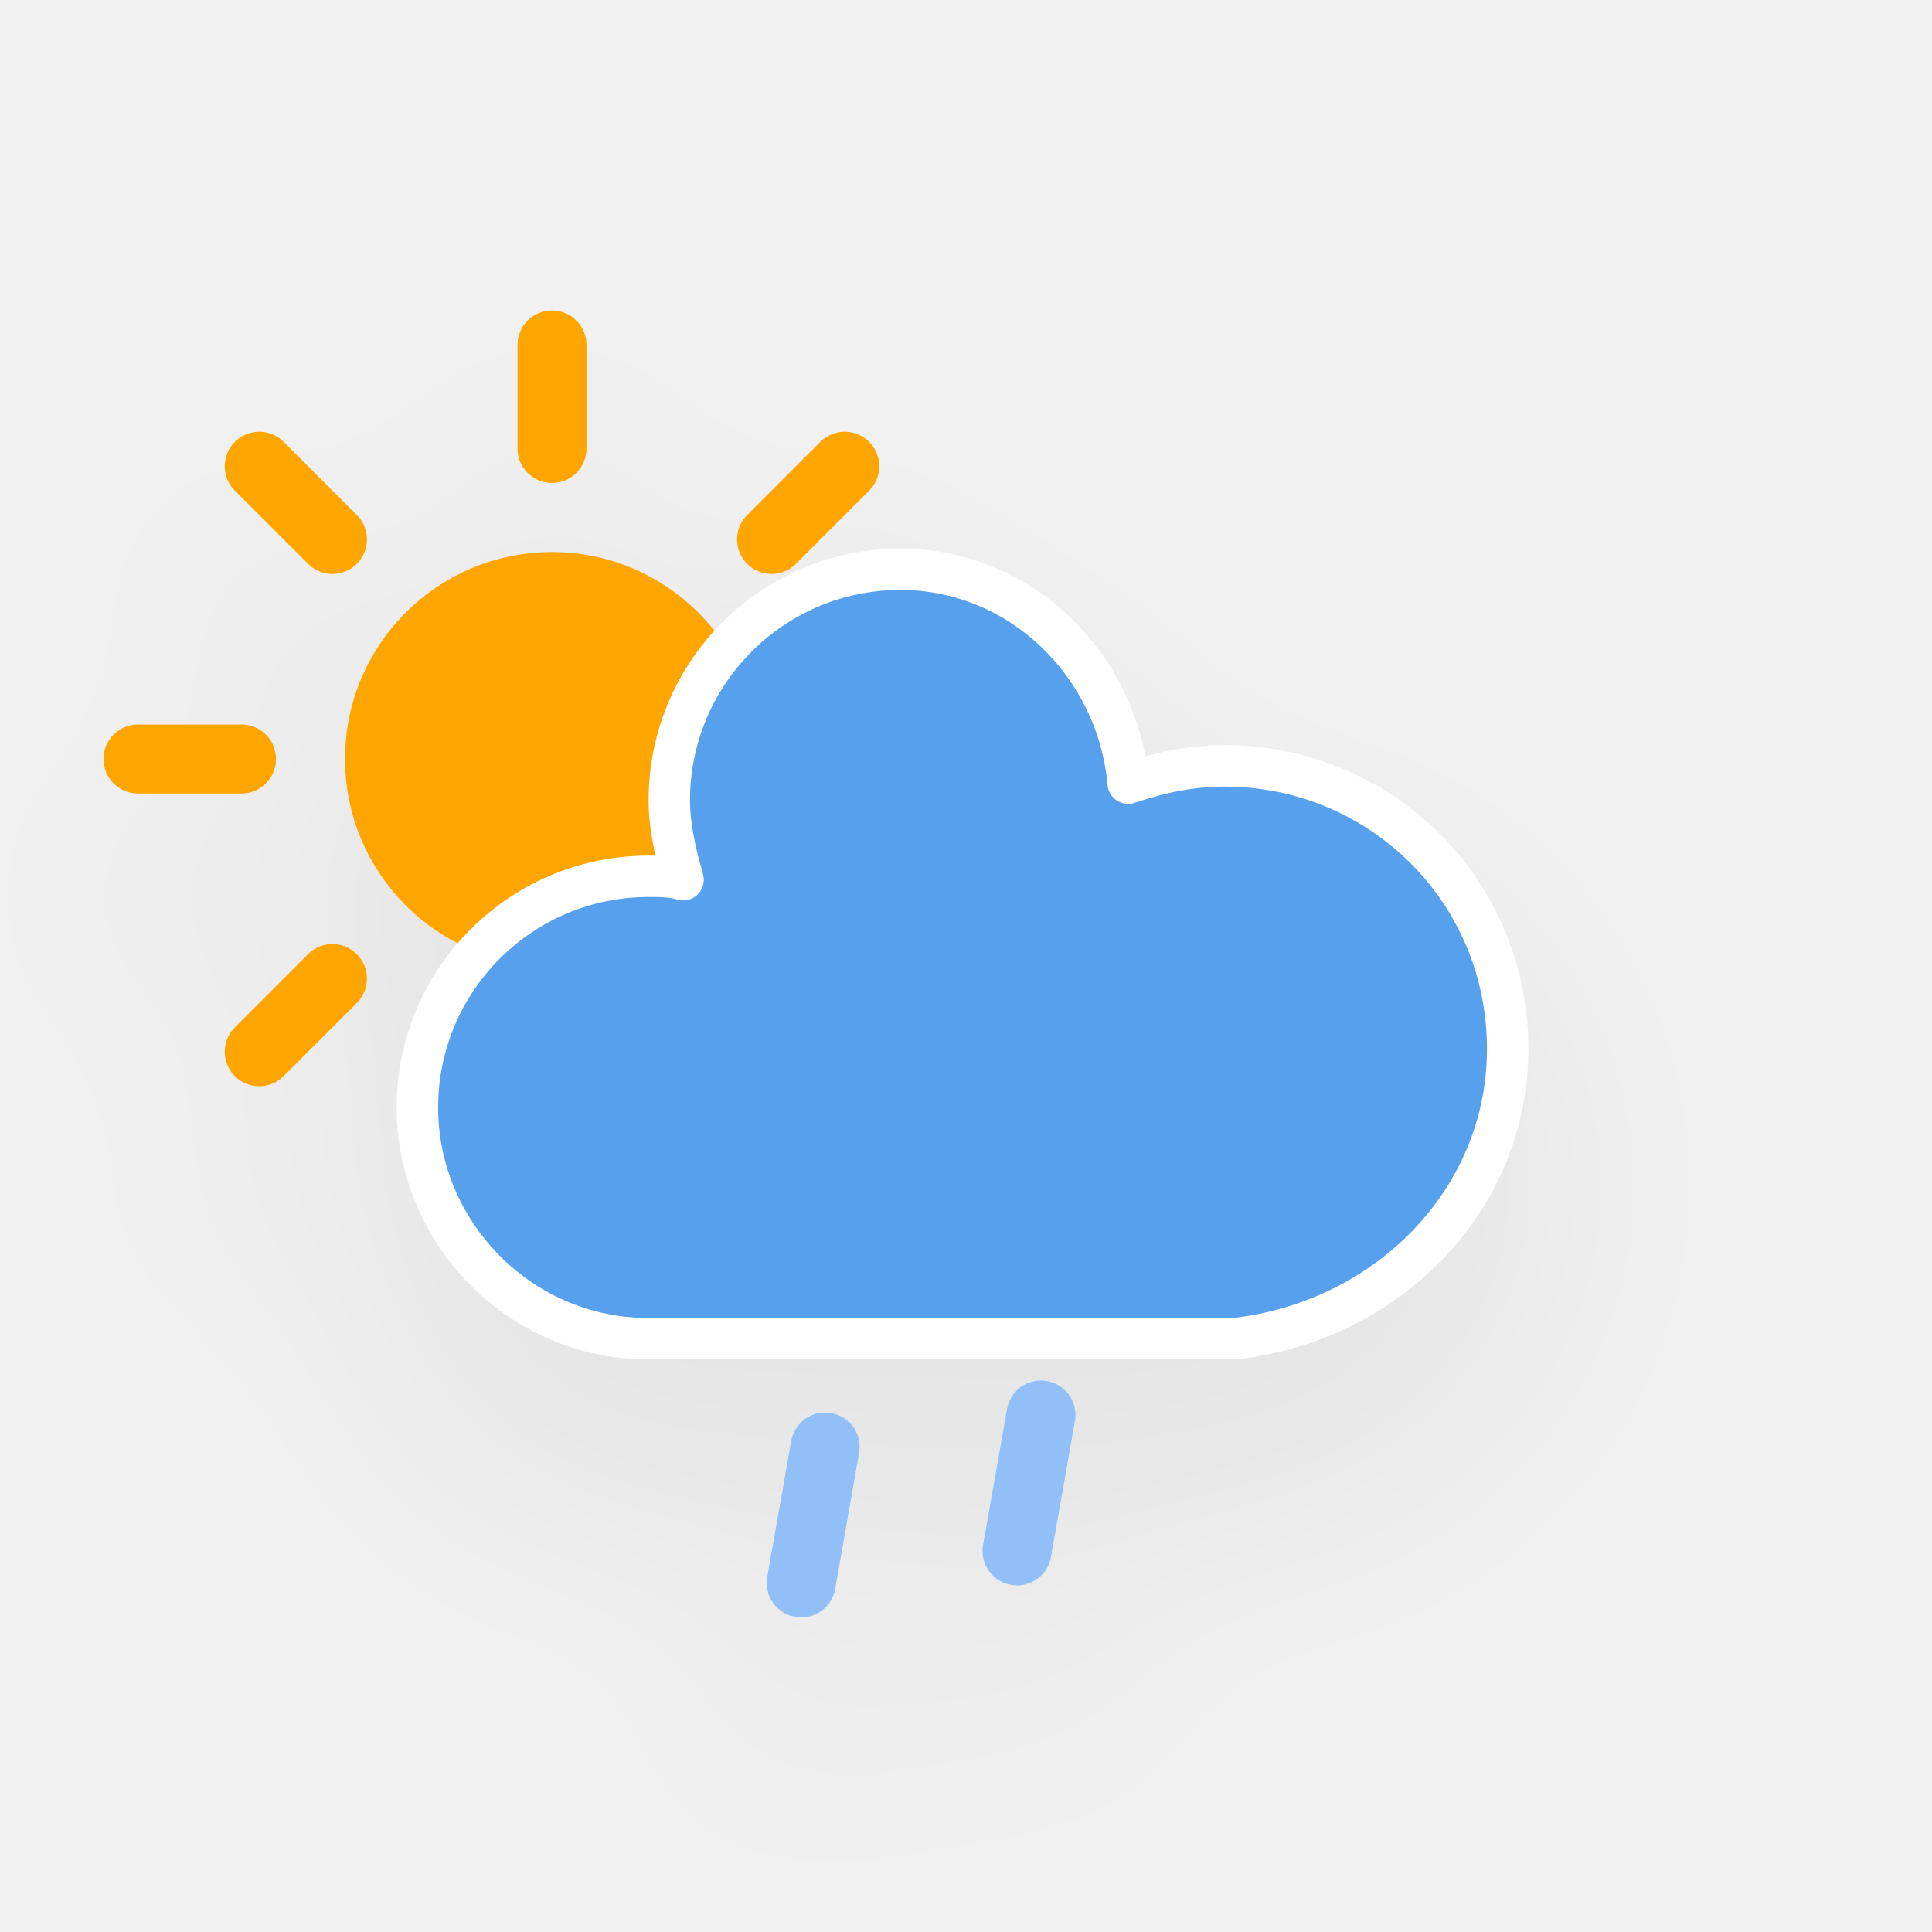
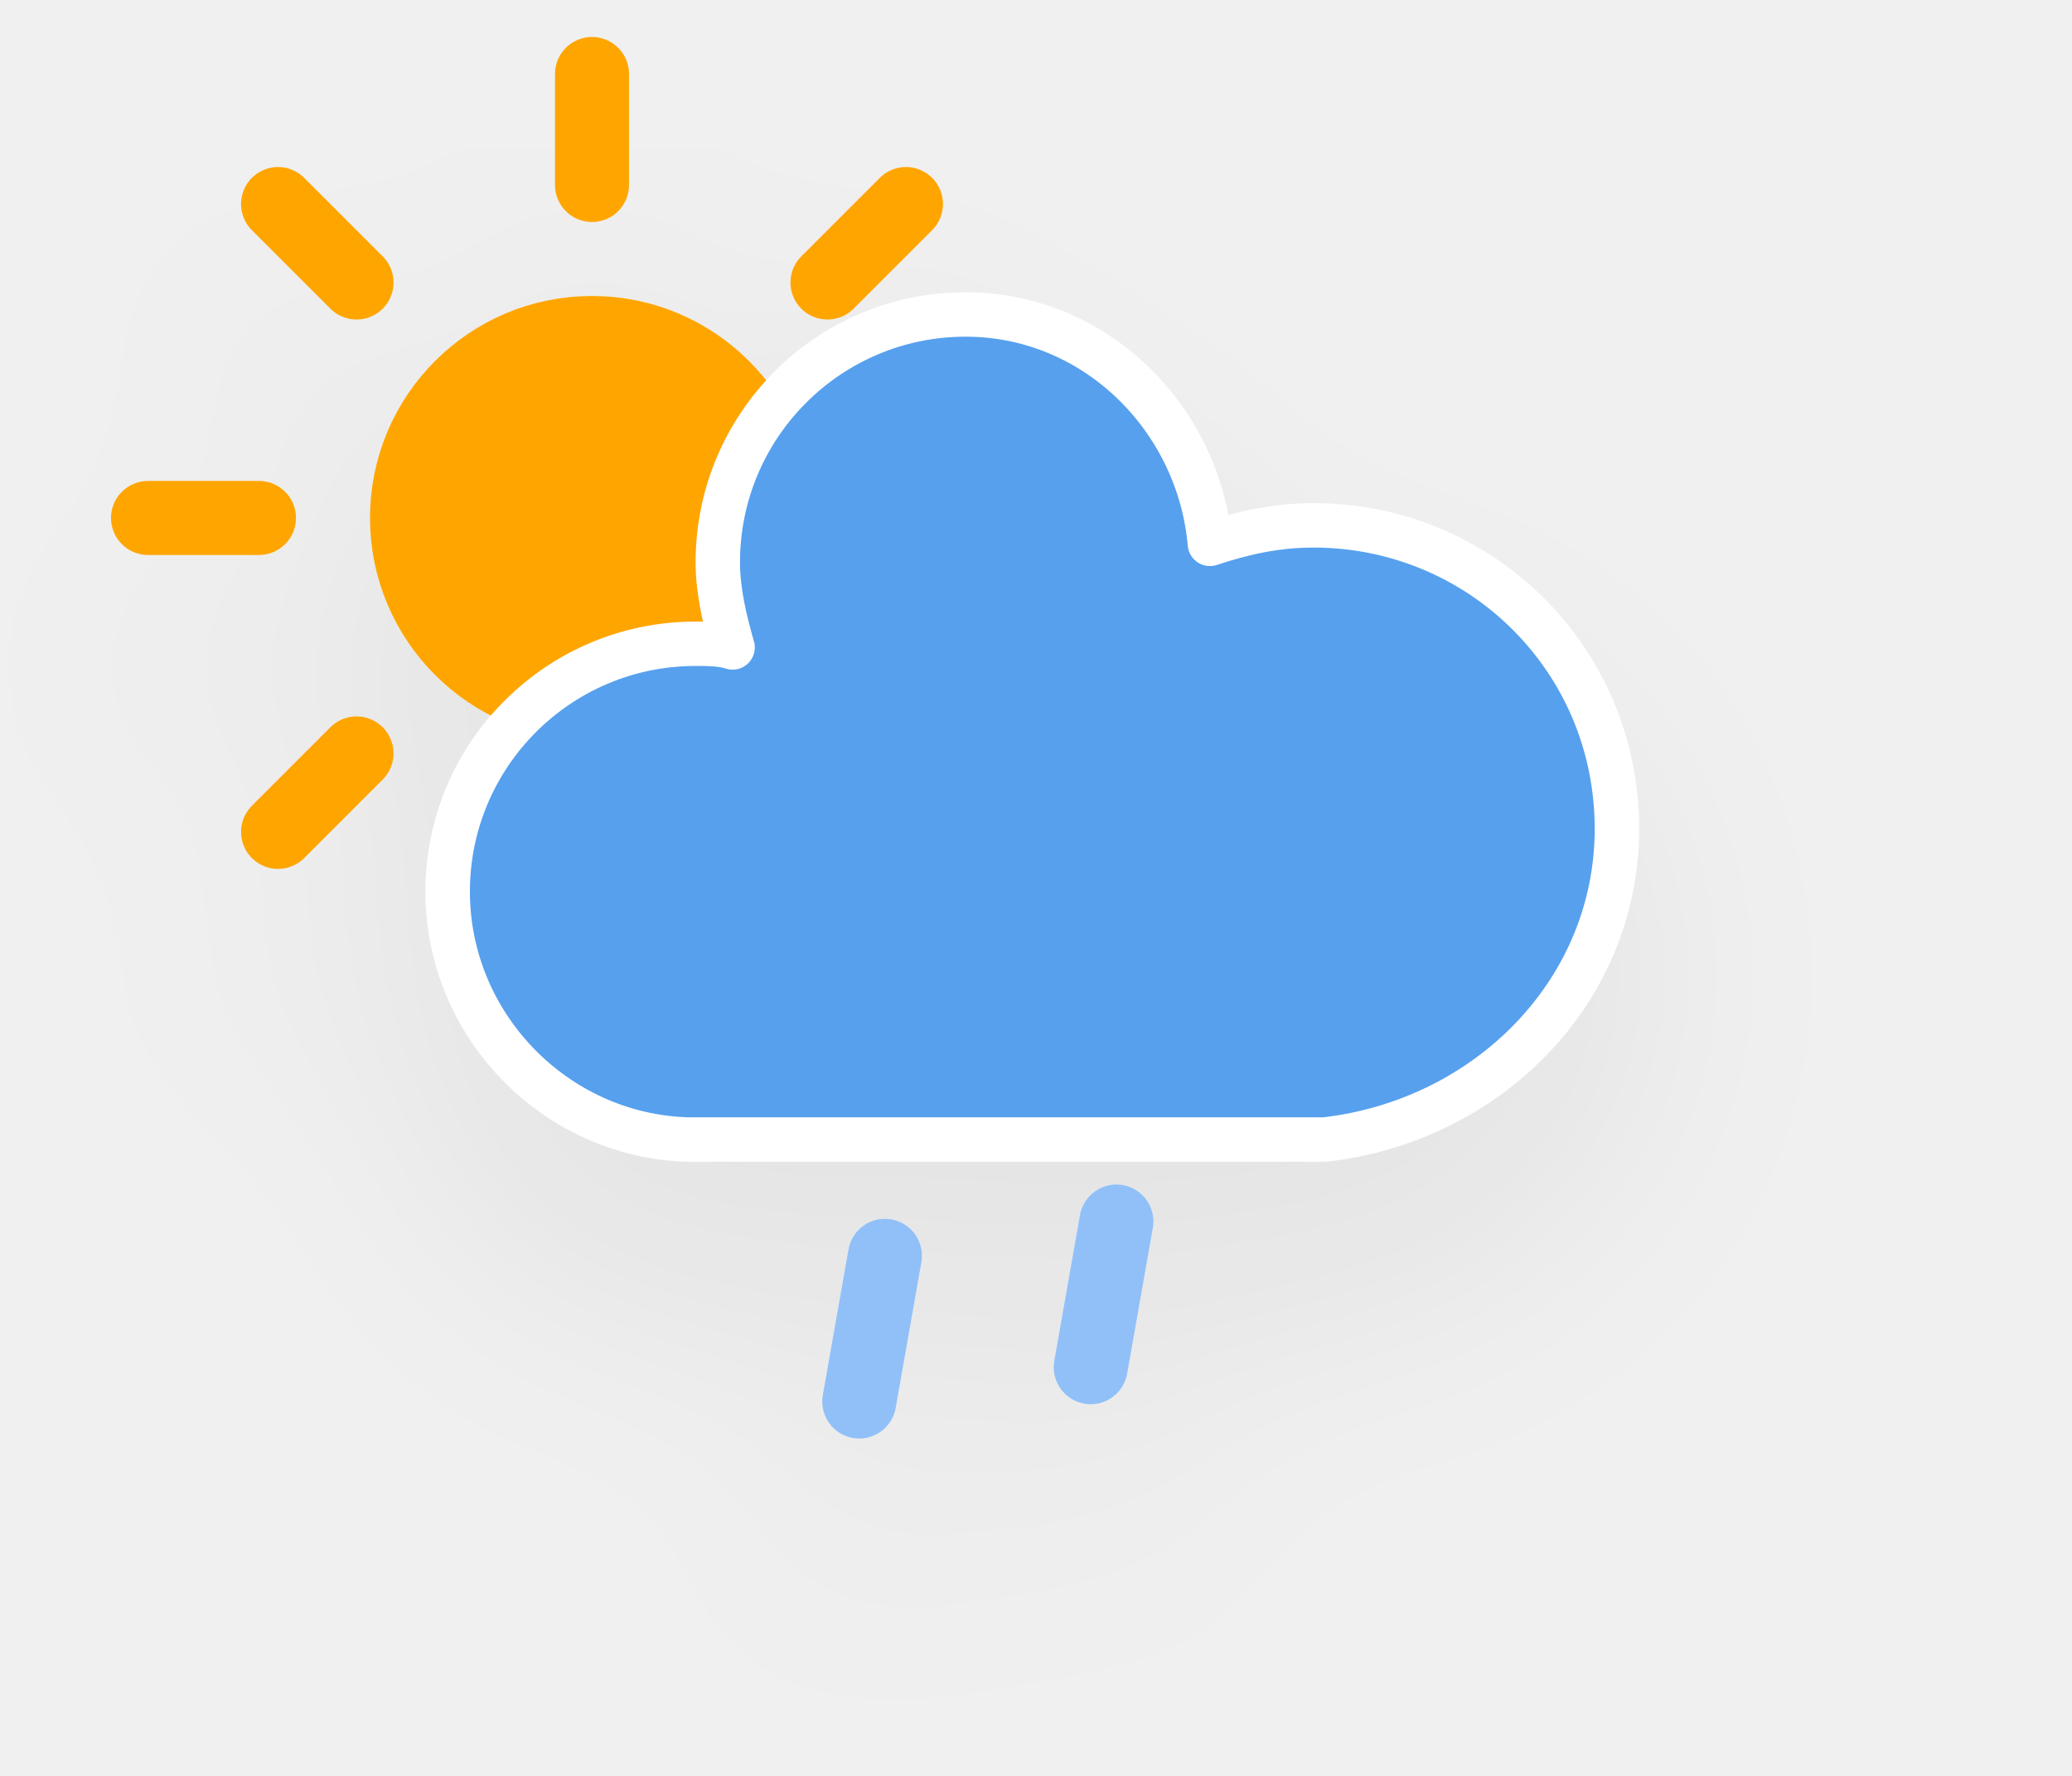
- <svg xmlns="http://www.w3.org/2000/svg" width="56" height="56" version="1.1">
+ <svg xmlns="http://www.w3.org/2000/svg" width="56" height="48" version="1.1">
  <defs>
    <filter id="blur" x="-.207" y="-.206" width="1.403" height="1.487">
      <feGaussianBlur in="SourceAlpha" stdDeviation="3" />
      <feOffset dx="0" dy="4" result="offsetblur" />
      <feComponentTransfer>
        <feFuncA slope="0.05" type="linear" />
      </feComponentTransfer>
      <feMerge>
        <feMergeNode />
        <feMergeNode in="SourceGraphic" />
      </feMerge>
    </filter>
  </defs>
-   <g transform="translate(-4 -4)" filter="url(#blur)">
+   <g transform="translate(-4,-12)" filter="url(#blur)">
    <g transform="translate(20,10)">
      <g transform="translate(0,16)">
        <g class="am-weather-sun">
          <line transform="translate(0,9)" y2="3" stroke="#ffa500" stroke-linecap="round" stroke-width="2" fifll="none" />
          <g transform="rotate(45)">
            <line transform="translate(0,9)" y2="3" fill="none" stroke="#ffa500" stroke-linecap="round" stroke-width="2" />
          </g>
          <g transform="rotate(90)">
            <line transform="translate(0,9)" y2="3" fill="none" stroke="#ffa500" stroke-linecap="round" stroke-width="2" />
          </g>
          <g transform="rotate(135)">
            <line transform="translate(0,9)" y2="3" fill="none" stroke="#ffa500" stroke-linecap="round" stroke-width="2" />
          </g>
          <g transform="scale(-1)">
            <line transform="translate(0,9)" y2="3" fill="none" stroke="#ffa500" stroke-linecap="round" stroke-width="2" />
          </g>
          <g transform="rotate(225)">
            <line transform="translate(0,9)" y2="3" fill="none" stroke="#ffa500" stroke-linecap="round" stroke-width="2" />
          </g>
          <g transform="rotate(-90)">
            <line transform="translate(0,9)" y2="3" fill="none" stroke="#ffa500" stroke-linecap="round" stroke-width="2" />
          </g>
          <g transform="rotate(-45)">
            <line transform="translate(0,9)" y2="3" fill="none" stroke="#ffa500" stroke-linecap="round" stroke-width="2" />
          </g>
        </g>
        <circle r="5" fill="#ffa500" stroke="#ffa500" stroke-width="2" />
      </g>
      <path transform="translate(-20,-11)" d="m47.7 35.4c0-4.6-3.7-8.2-8.2-8.2-1 0-1.9 0.2-2.8 0.5-0.3-3.4-3.1-6.2-6.6-6.2-3.7 0-6.7 3-6.7 6.7 0 0.8 0.2 1.6 0.4 2.3-0.3-0.1-0.7-0.1-1-0.1-3.7 0-6.7 3-6.7 6.7 0 3.6 2.9 6.6 6.5 6.7h17.2c4.4-0.5 7.9-4 7.9-8.4z" fill="#57a0ee" stroke="#fff" stroke-linejoin="round" stroke-width="1.2" />
    </g>
-     <g transform="rotate(10 -245.89 217.31)" fill="none" stroke="#91c0f8" stroke-dasharray="4, 7" stroke-linecap="round" stroke-width="2">
+     <g transform="rotate(10,-245.89,217.31)" fill="none" stroke="#91c0f8" stroke-dasharray="4, 7" stroke-linecap="round" stroke-width="2">
      <line class="am-weather-rain-1" transform="translate(-6,1)" y2="8" />
      <line class="am-weather-rain-2" transform="translate(0,-1)" y2="8" />
    </g>
  </g>
</svg>
